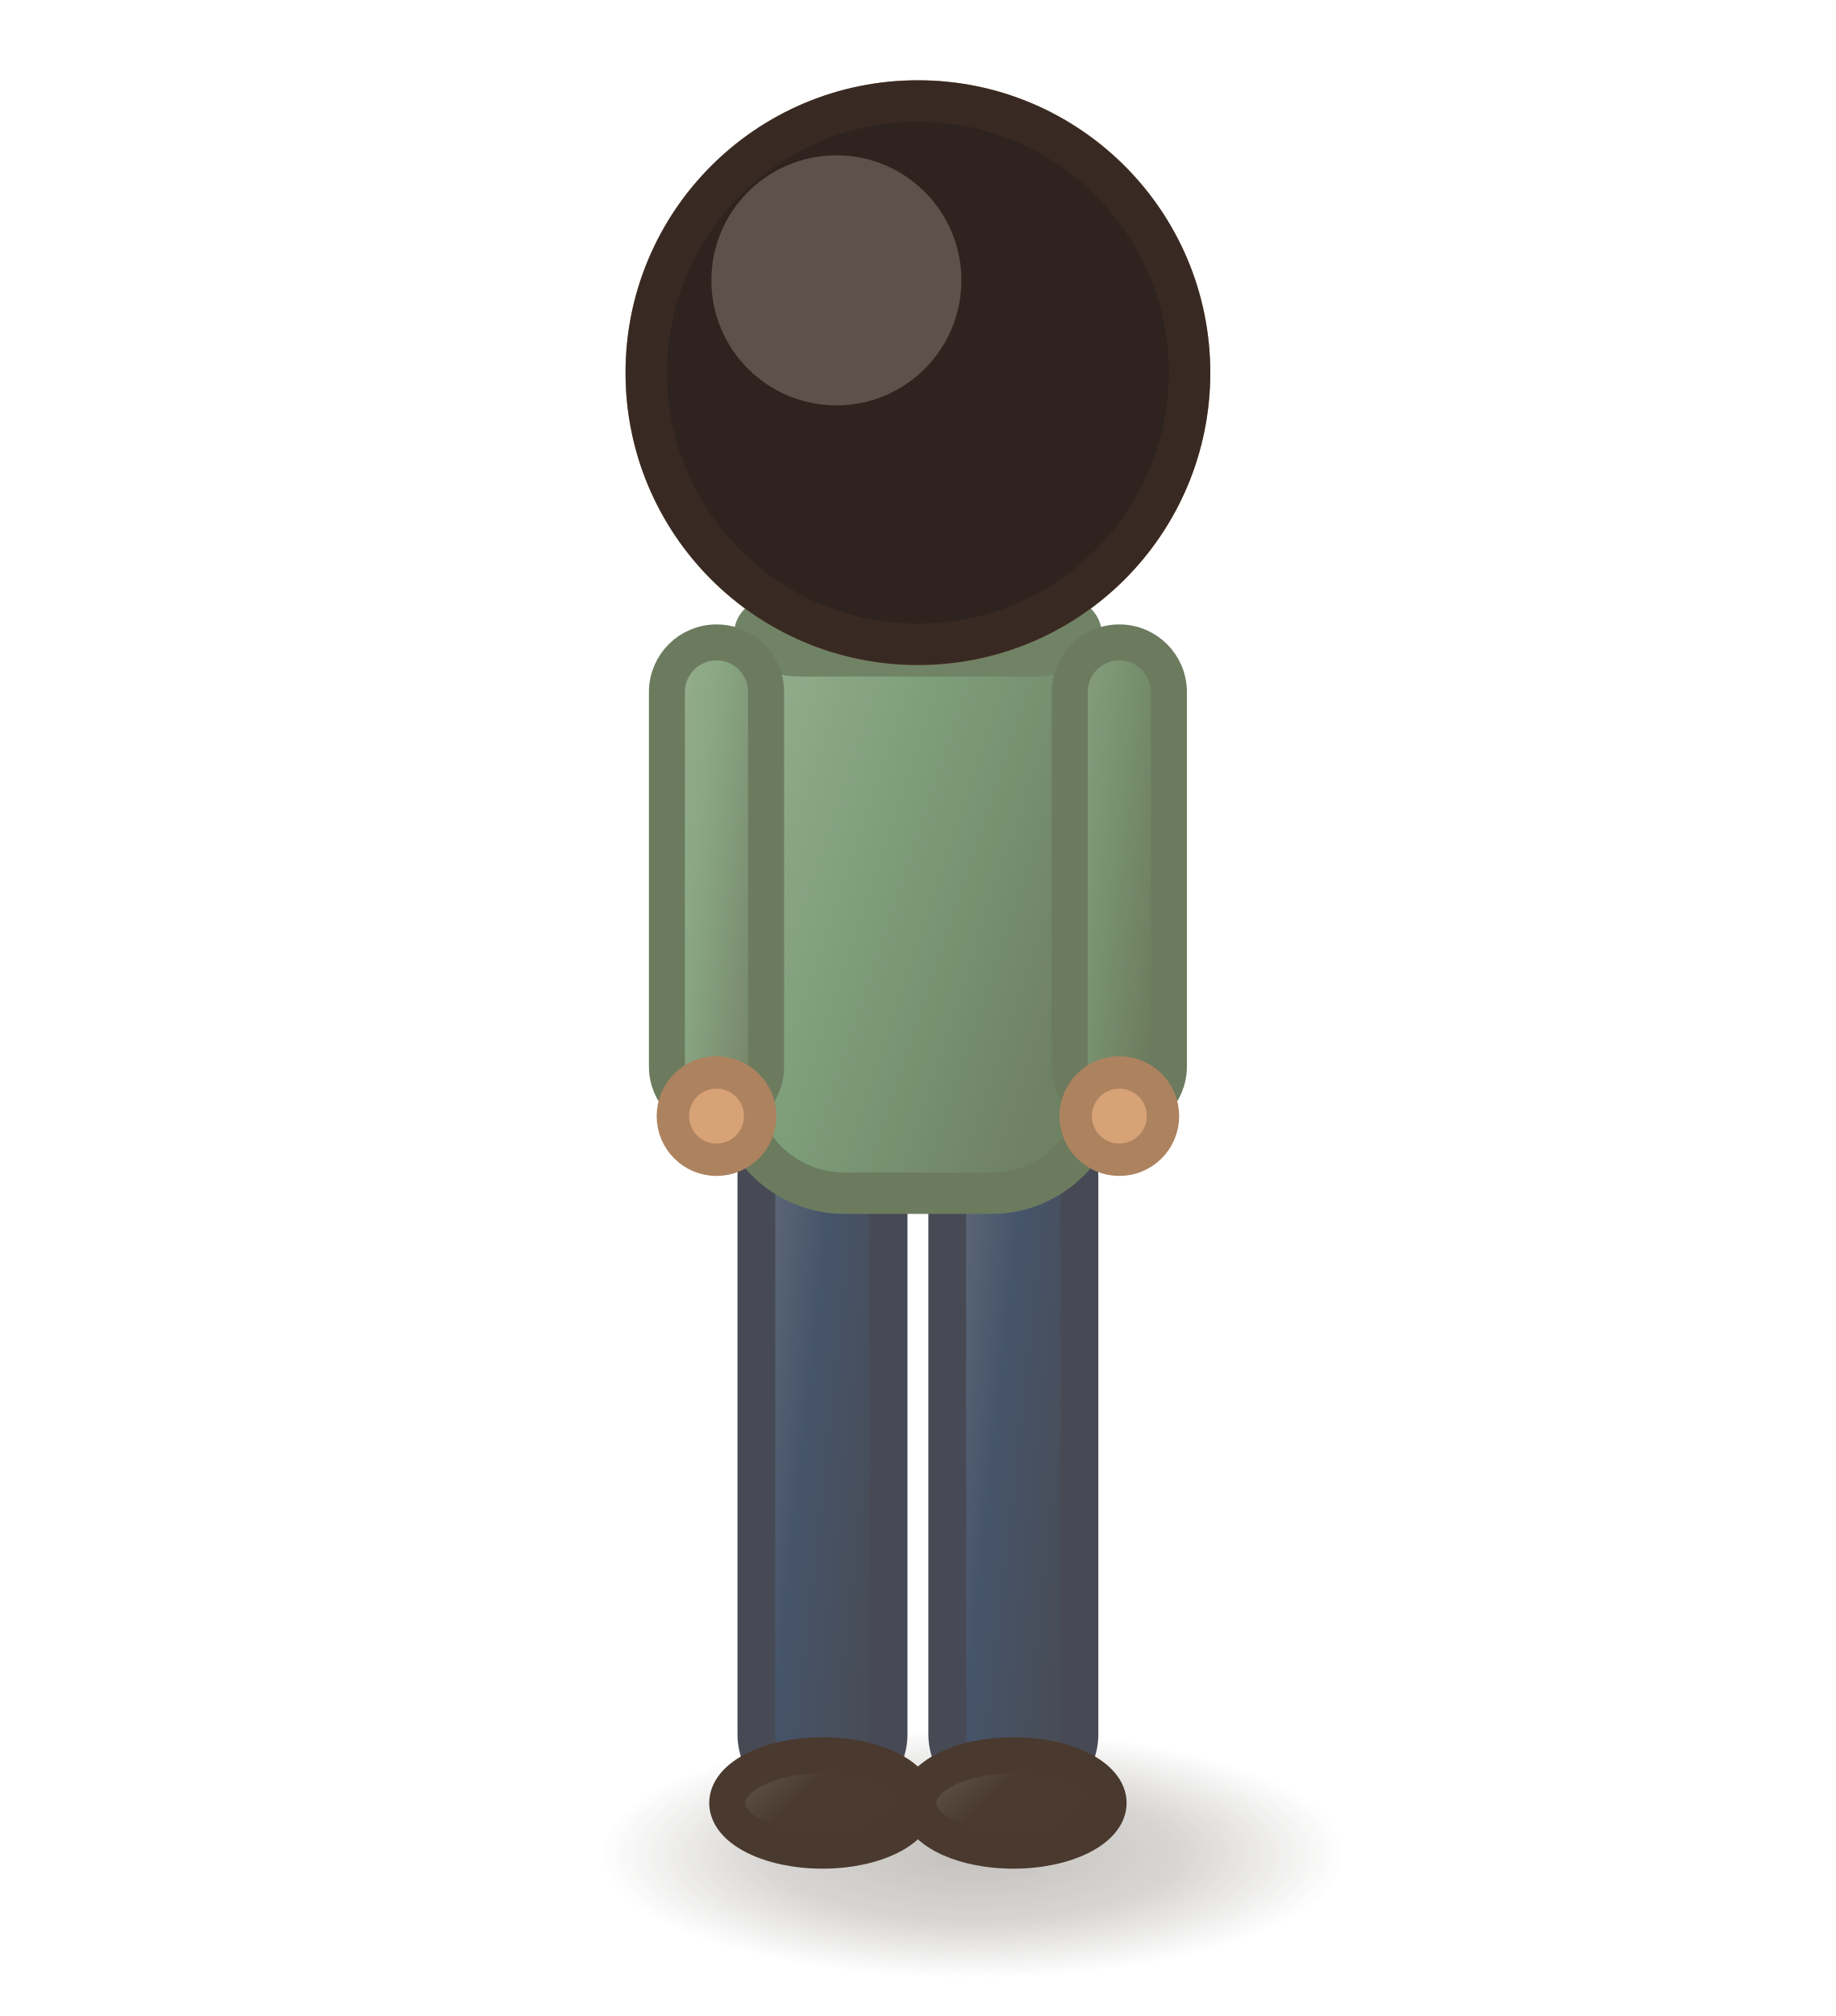
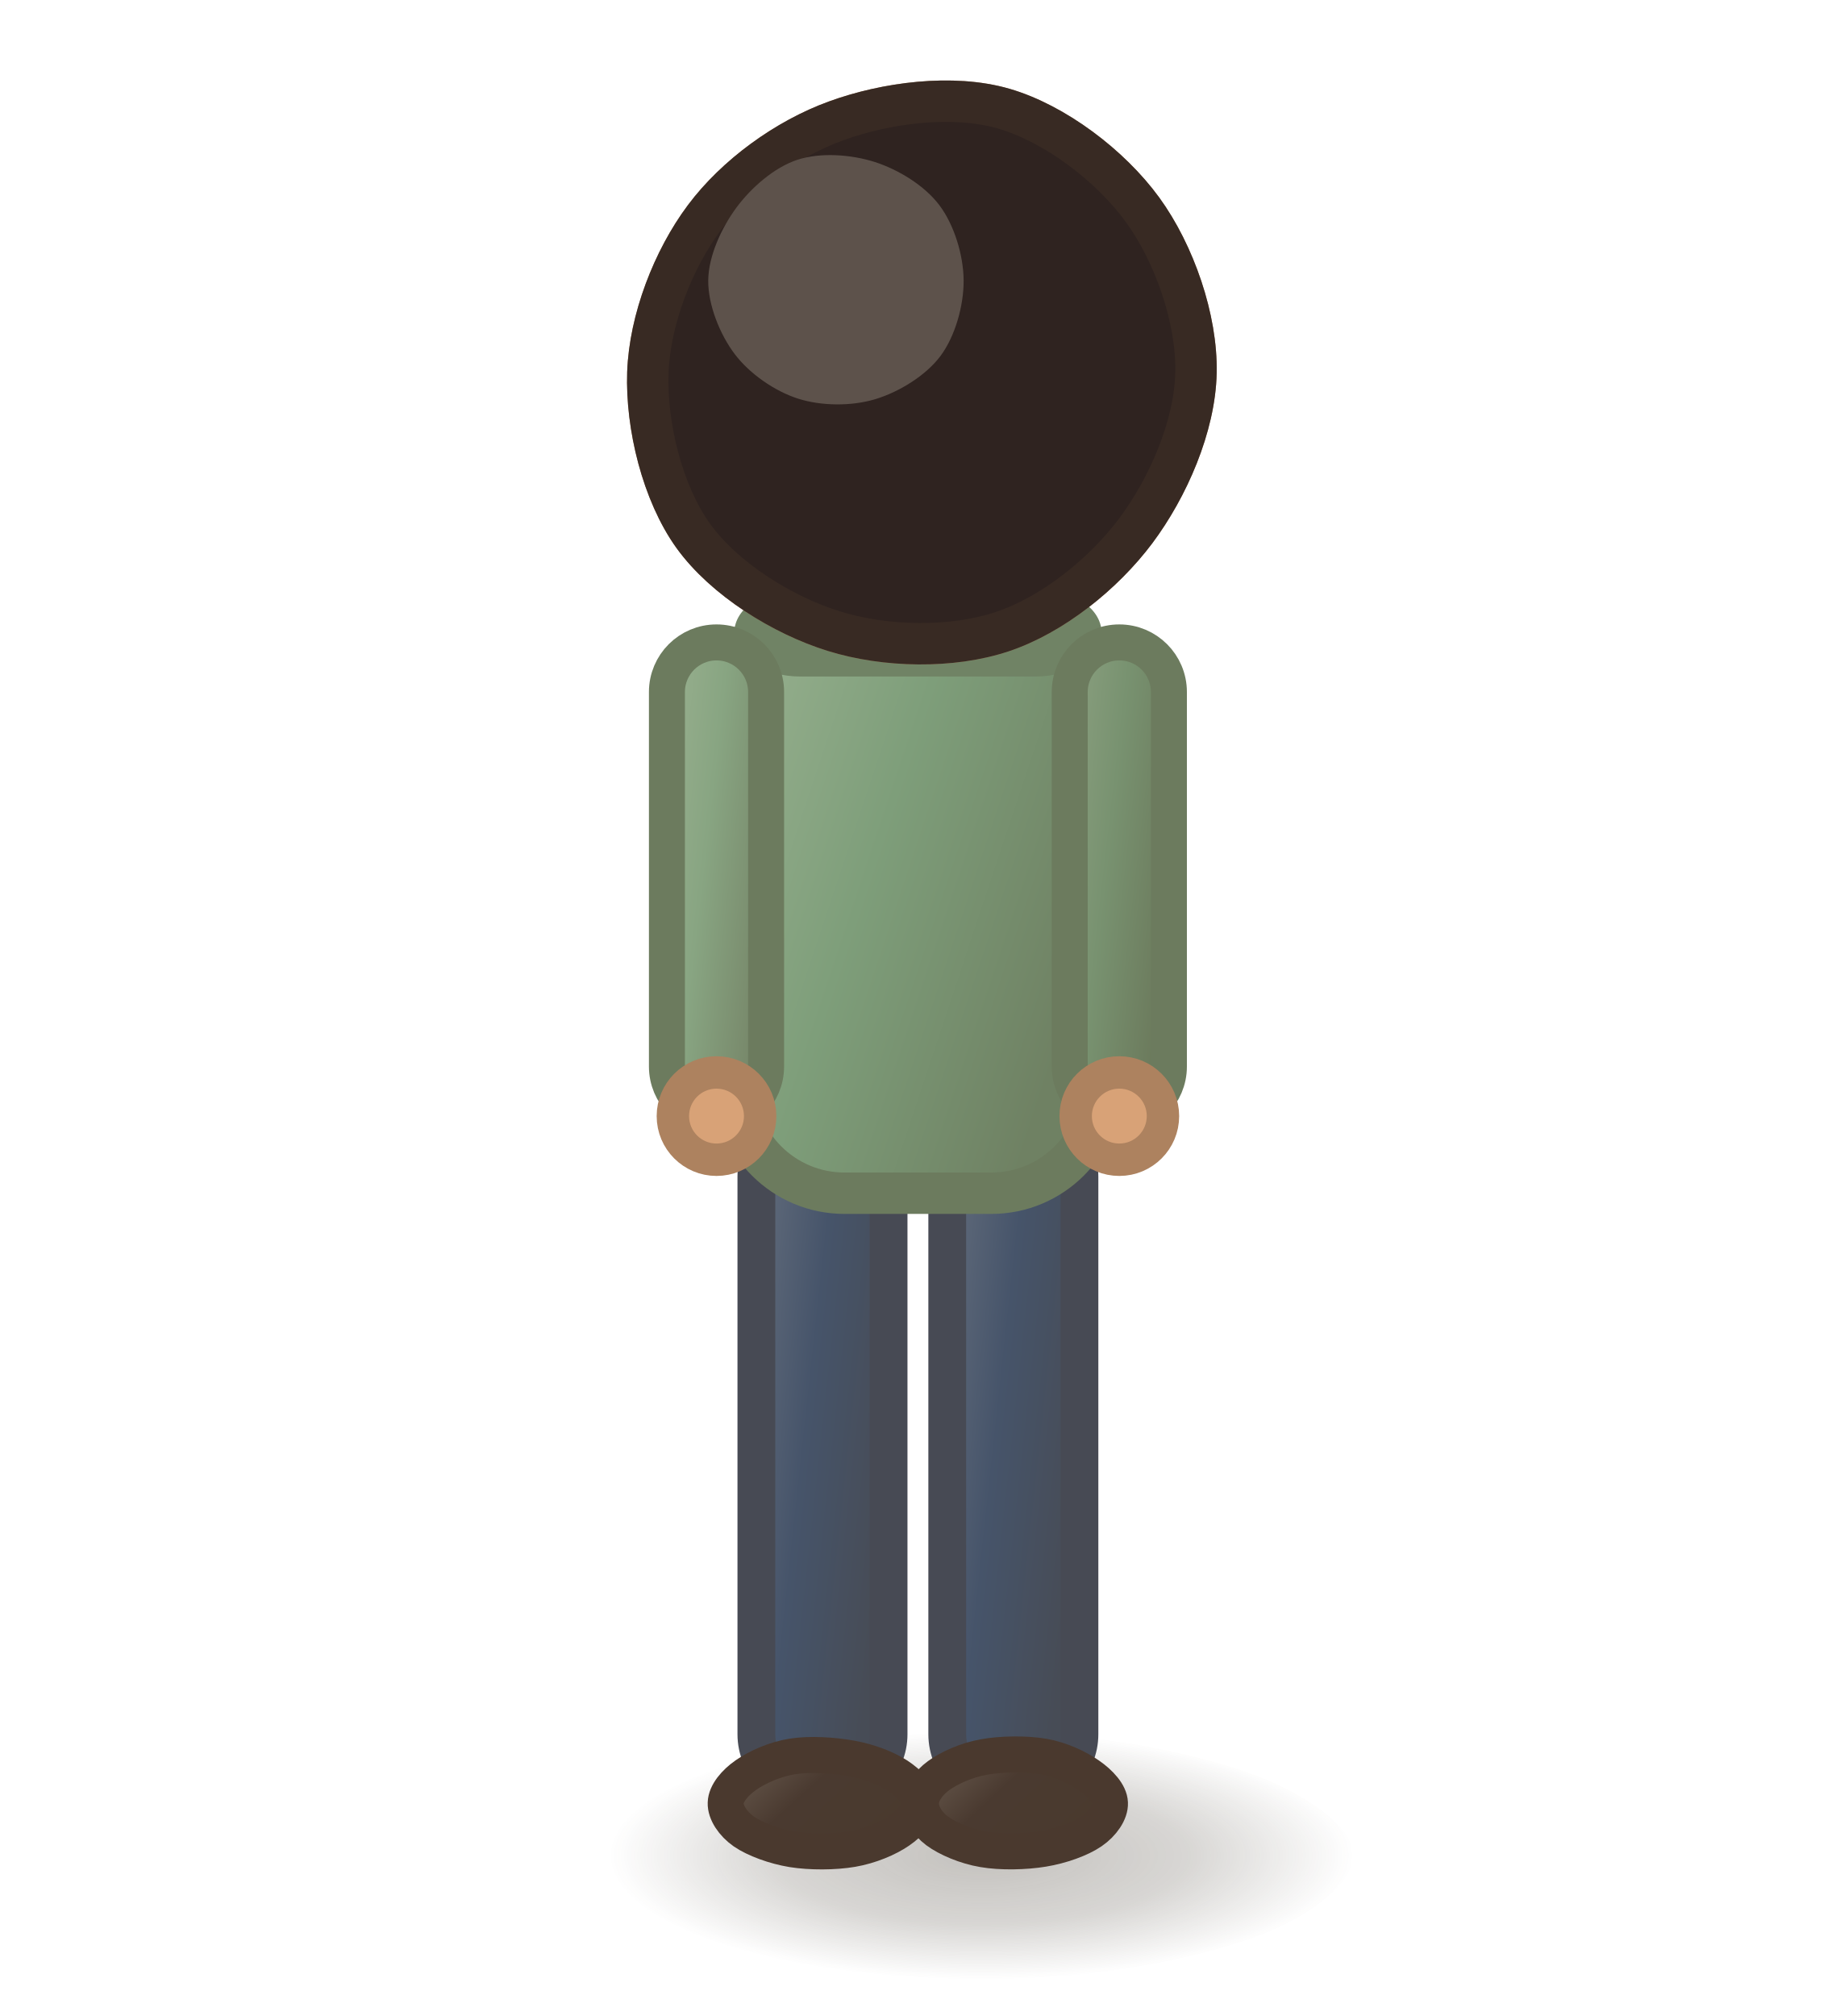
<svg xmlns="http://www.w3.org/2000/svg" width="204" height="224" viewBox="0 0 204 224">
  <defs>
    <radialGradient id="r253" cx="0.5" cy="0.5" r="0.5">
      <stop offset="0" stop-color="#3A3226" stop-opacity="0.3" />
      <stop offset="0.55" stop-color="#3A3226" stop-opacity="0.2" />
      <stop offset="1" stop-color="#3A3226" stop-opacity="0" />
    </radialGradient>
    <linearGradient id="l254" x1="0" y1="0" x2="1" y2="0.55">
      <stop offset="0" stop-color="#646E7D" />
      <stop offset="0.48" stop-color="#46546A" />
      <stop offset="1" stop-color="#474C56" />
    </linearGradient>
    <linearGradient id="l255" x1="0" y1="0" x2="1" y2="0.55">
      <stop offset="0" stop-color="#646E7D" />
      <stop offset="0.48" stop-color="#46546A" />
      <stop offset="1" stop-color="#474C56" />
    </linearGradient>
    <linearGradient id="l256" x1="0" y1="0" x2="1" y2="0.55">
      <stop offset="0" stop-color="#6E6054" />
      <stop offset="0.48" stop-color="#4A3A30" />
      <stop offset="1" stop-color="#4A3A2E" />
    </linearGradient>
    <linearGradient id="l257" x1="0" y1="0" x2="1" y2="0.55">
      <stop offset="0" stop-color="#6E6054" />
      <stop offset="0.48" stop-color="#4A3A30" />
      <stop offset="1" stop-color="#4A3A2E" />
    </linearGradient>
    <linearGradient id="l258" x1="0" y1="0" x2="1" y2="0.55">
      <stop offset="0" stop-color="#9AB291" />
      <stop offset="0.48" stop-color="#7E9E7A" />
      <stop offset="1" stop-color="#6F8163" />
    </linearGradient>
    <linearGradient id="l259" x1="0" y1="0" x2="1" y2="0.55">
      <stop offset="0" stop-color="#99B08F" />
      <stop offset="0.48" stop-color="#88A582" />
      <stop offset="1" stop-color="#78896B" />
    </linearGradient>
    <linearGradient id="l260" x1="0" y1="0" x2="1" y2="0.55">
      <stop offset="0" stop-color="#8BA080" />
      <stop offset="0.48" stop-color="#789270" />
      <stop offset="1" stop-color="#6C7B5D" />
    </linearGradient>
    <radialGradient id="r261" cx="0.36" cy="0.32" r="0.74">
      <stop offset="0" stop-color="#E1B58F" />
      <stop offset="0.55" stop-color="#D8A277" />
      <stop offset="1" stop-color="#B68964" />
    </radialGradient>
  </defs>
-   <ellipse cx="108.12" cy="206" rx="41.11" ry="13.79" fill="url(#r253)" />
+   <path d="M 150.4 206 C 150.51 208.72, 146.79 212.02, 141.89 214.23 C 136.99 216.45, 128.77 218.43, 120.99 219.29 C 113.2 220.14, 102.98 220.19, 95.18 219.36 C 87.39 218.52, 78.82 216.48, 74.24 214.26 C 69.66 212.03, 67.63 208.73, 67.72 206 C 67.8 203.27, 70.13 200.05, 74.76 197.87 C 79.38 195.69, 87.8 193.72, 95.45 192.92 C 103.1 192.12, 113.03 192.22, 120.66 193.06 C 128.28 193.89, 136.23 195.78, 141.19 197.94 C 146.15 200.1, 150.28 203.28, 150.4 206 Z" fill="url(#r253)" />
  <g transform="translate(0,0)">
    <rect x="84.05" y="124.58" width="14.69" height="74.28" rx="6.169" fill="url(#l254)" stroke="#474A54" stroke-width="4.2" />
    <rect x="105.26" y="124.58" width="14.69" height="74.28" rx="6.169" fill="url(#l255)" stroke="#474A54" stroke-width="4.2" />
-     <ellipse cx="91.39" cy="200.33" rx="10.58" ry="5.3" fill="url(#l256)" stroke="#4A392E" stroke-width="4.0" />
-     <ellipse cx="112.61" cy="200.33" rx="10.58" ry="5.3" fill="url(#l257)" stroke="#4A392E" stroke-width="4.0" />
+     <path d="M 102.18 200.33 C 102.21 201.35, 101.13 202.57, 99.89 203.42 C 98.64 204.28, 96.68 205.11, 94.71 205.45 C 92.74 205.79, 90.06 205.8, 88.06 205.48 C 86.05 205.15, 83.91 204.36, 82.67 203.51 C 81.44 202.65, 80.6 201.37, 80.64 200.33 C 80.67 199.28, 81.65 198.09, 82.89 197.23 C 84.12 196.37, 86.09 195.47, 88.05 195.16 C 90 194.85, 92.65 195.02, 94.6 195.38 C 96.55 195.73, 98.46 196.47, 99.73 197.29 C 100.99 198.12, 102.16 199.31, 102.18 200.33 Z" fill="url(#l256)" stroke="#4A392E" stroke-width="4.0" stroke-linejoin="round" />
+     <path d="M 123.34 200.33 C 123.39 201.36, 122.52 202.64, 121.28 203.49 C 120.04 204.34, 117.92 205.1, 115.91 205.43 C 113.91 205.76, 111.23 205.82, 109.27 205.48 C 107.3 205.15, 105.28 204.28, 104.12 203.42 C 102.97 202.56, 102.31 201.35, 102.34 200.33 C 102.36 199.31, 103.13 198.15, 104.29 197.3 C 105.45 196.45, 107.36 195.58, 109.3 195.23 C 111.24 194.87, 114 194.83, 115.95 195.17 C 117.9 195.51, 119.77 196.41, 121 197.27 C 122.24 198.13, 123.3 199.29, 123.34 200.33 Z" fill="url(#l257)" stroke="#4A392E" stroke-width="4.0" stroke-linejoin="round" />
    <rect x="81.6" y="65.38" width="40.8" height="67.2" rx="12.24" fill="url(#l258)" stroke="#6C7B5E" stroke-width="4.6" />
    <rect x="81.6" y="65.38" width="40.8" height="9.79" rx="7.344" fill="#708365" />
    <rect x="74.11" y="71.38" width="11.02" height="52.63" rx="5.508" fill="url(#l259)" stroke="#6C7B5E" stroke-width="4.0" />
    <circle cx="79.62" cy="124.01" r="4.85" fill="#D8A277" stroke="#AD825F" stroke-width="3.6" />
    <rect x="118.87" y="71.38" width="11.02" height="52.63" rx="5.508" fill="url(#l260)" stroke="#6C7B5E" stroke-width="4.0" />
    <circle cx="124.38" cy="124.01" r="4.85" fill="#D8A277" stroke="#AD825F" stroke-width="3.6" />
-     <circle cx="102" cy="41.41" r="30.19" fill="url(#r261)" stroke="#AD825F" stroke-width="4.6" />
-     <circle cx="102" cy="41.41" r="30.19" fill="#2F2320" stroke="#382A23" stroke-width="4.6" />
-     <circle cx="92.94" cy="31.15" r="13.89" fill="#5D524B" />
+     <path d="M 132.9 41.41 C 132.78 47.36, 129.79 54.19, 126.2 58.99 C 122.6 63.79, 116.94 68.33, 111.35 70.19 C 105.76 72.05, 98.39 71.91, 92.67 70.13 C 86.95 68.36, 80.49 64.33, 77.04 59.55 C 73.6 54.76, 71.79 47.31, 71.99 41.41 C 72.2 35.52, 74.79 28.84, 78.28 24.17 C 81.76 19.51, 87.36 15.44, 92.91 13.43 C 98.45 11.41, 105.86 10.43, 111.53 12.07 C 117.21 13.72, 123.39 18.4, 126.95 23.29 C 130.51 28.18, 133.03 35.46, 132.9 41.41 Z" fill="url(#r261)" stroke="#AD825F" stroke-width="4.6" stroke-linejoin="round" />
+     <path d="M 132.9 41.41 C 132.78 47.36, 129.79 54.19, 126.2 58.99 C 122.6 63.79, 116.94 68.33, 111.35 70.19 C 105.76 72.05, 98.39 71.91, 92.67 70.13 C 86.95 68.36, 80.49 64.33, 77.04 59.55 C 73.6 54.76, 71.79 47.31, 71.99 41.41 C 72.2 35.52, 74.79 28.84, 78.28 24.17 C 81.76 19.51, 87.36 15.44, 92.91 13.43 C 98.45 11.41, 105.86 10.43, 111.53 12.07 C 117.21 13.72, 123.39 18.4, 126.95 23.29 C 130.51 28.18, 133.03 35.46, 132.9 41.41 Z" fill="#2F2320" stroke="#382A23" stroke-width="4.6" stroke-linejoin="round" />
+     <path d="M 107.08 31.15 C 107.1 33.93, 106.15 37.35, 104.51 39.55 C 102.87 41.75, 99.87 43.57, 97.24 44.36 C 94.6 45.15, 91.27 45.12, 88.67 44.29 C 86.07 43.45, 83.31 41.54, 81.65 39.35 C 79.99 37.16, 78.67 33.86, 78.7 31.15 C 78.73 28.43, 80.18 25.31, 81.83 23.07 C 83.48 20.84, 86.03 18.61, 88.59 17.76 C 91.16 16.91, 94.58 17.16, 97.21 18 C 99.85 18.85, 102.76 20.63, 104.4 22.82 C 106.04 25.01, 107.06 28.36, 107.08 31.15 Z" fill="#5D524B" />
  </g>
</svg>
